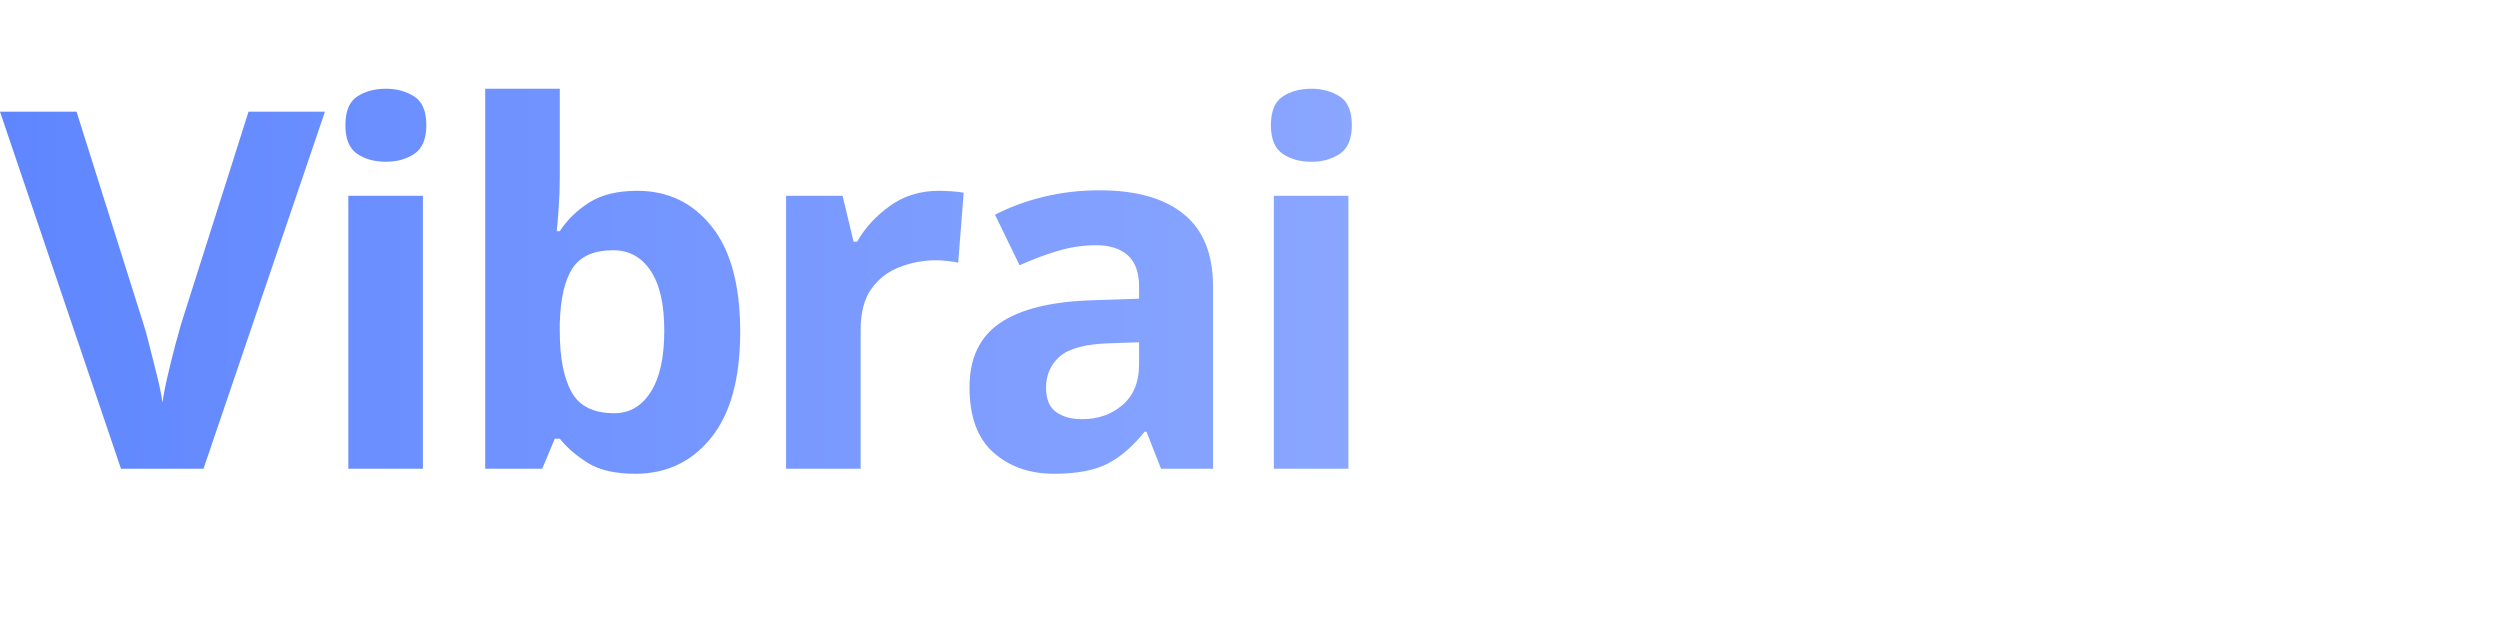
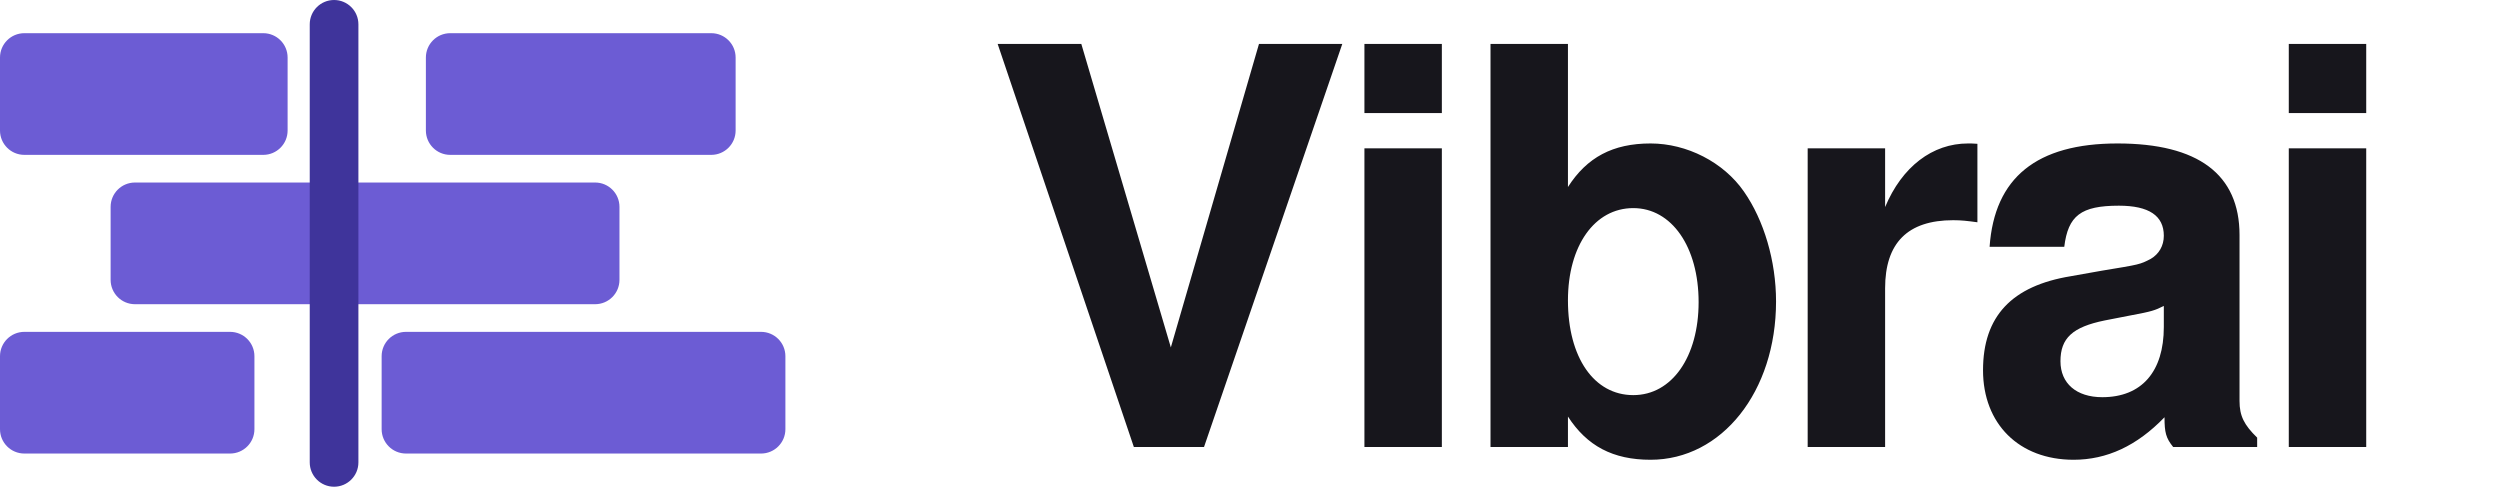
- <svg xmlns="http://www.w3.org/2000/svg" viewBox="0 0 320 80" role="img" aria-label="Vibrai">
-   <defs>
-     <linearGradient id="vibrai-gradient" x1="0%" y1="0%" x2="100%" y2="0%">
-       <stop offset="0%" stop-color="#5f86ff" />
-       <stop offset="100%" stop-color="#8aa6ff" />
-     </linearGradient>
-   </defs>
-   <text x="0" y="60" font-family="'Inter Variable', system-ui, sans-serif" font-weight="800" font-size="64" letter-spacing="-2" fill="url(#vibrai-gradient)">
-     Vibrai
-   </text>
+ <svg xmlns="http://www.w3.org/2000/svg" viewBox="0 0 113 22" fill="none" role="img" aria-label="Vibrai">
+   <rect x="0.00" y="1.50" width="13" height="5.5" rx="1.1" fill="#6C5CD4" />
+   <rect x="19.25" y="1.50" width="14" height="5.5" rx="1.1" fill="#6C5CD4" />
+   <rect x="5.00" y="8.25" width="23" height="5.5" rx="1.1" fill="#6C5CD4" />
+   <rect x="0.00" y="15.00" width="11.5" height="5.5" rx="1.1" fill="#6C5CD4" />
+   <rect x="17.25" y="15.00" width="18.25" height="5.5" rx="1.1" fill="#6C5CD4" />
+   <rect x="14.00" y="0.00" width="2.2" height="22" rx="1.1" fill="#3F349B" />
+   <text x="44.5" y="20.2" font-family="Helvetica Neue, Helvetica, Arial, Liberation Sans, sans-serif" font-size="25" font-weight="600" letter-spacing="-1.05" fill="#17161C">Vibrai</text>
</svg>
